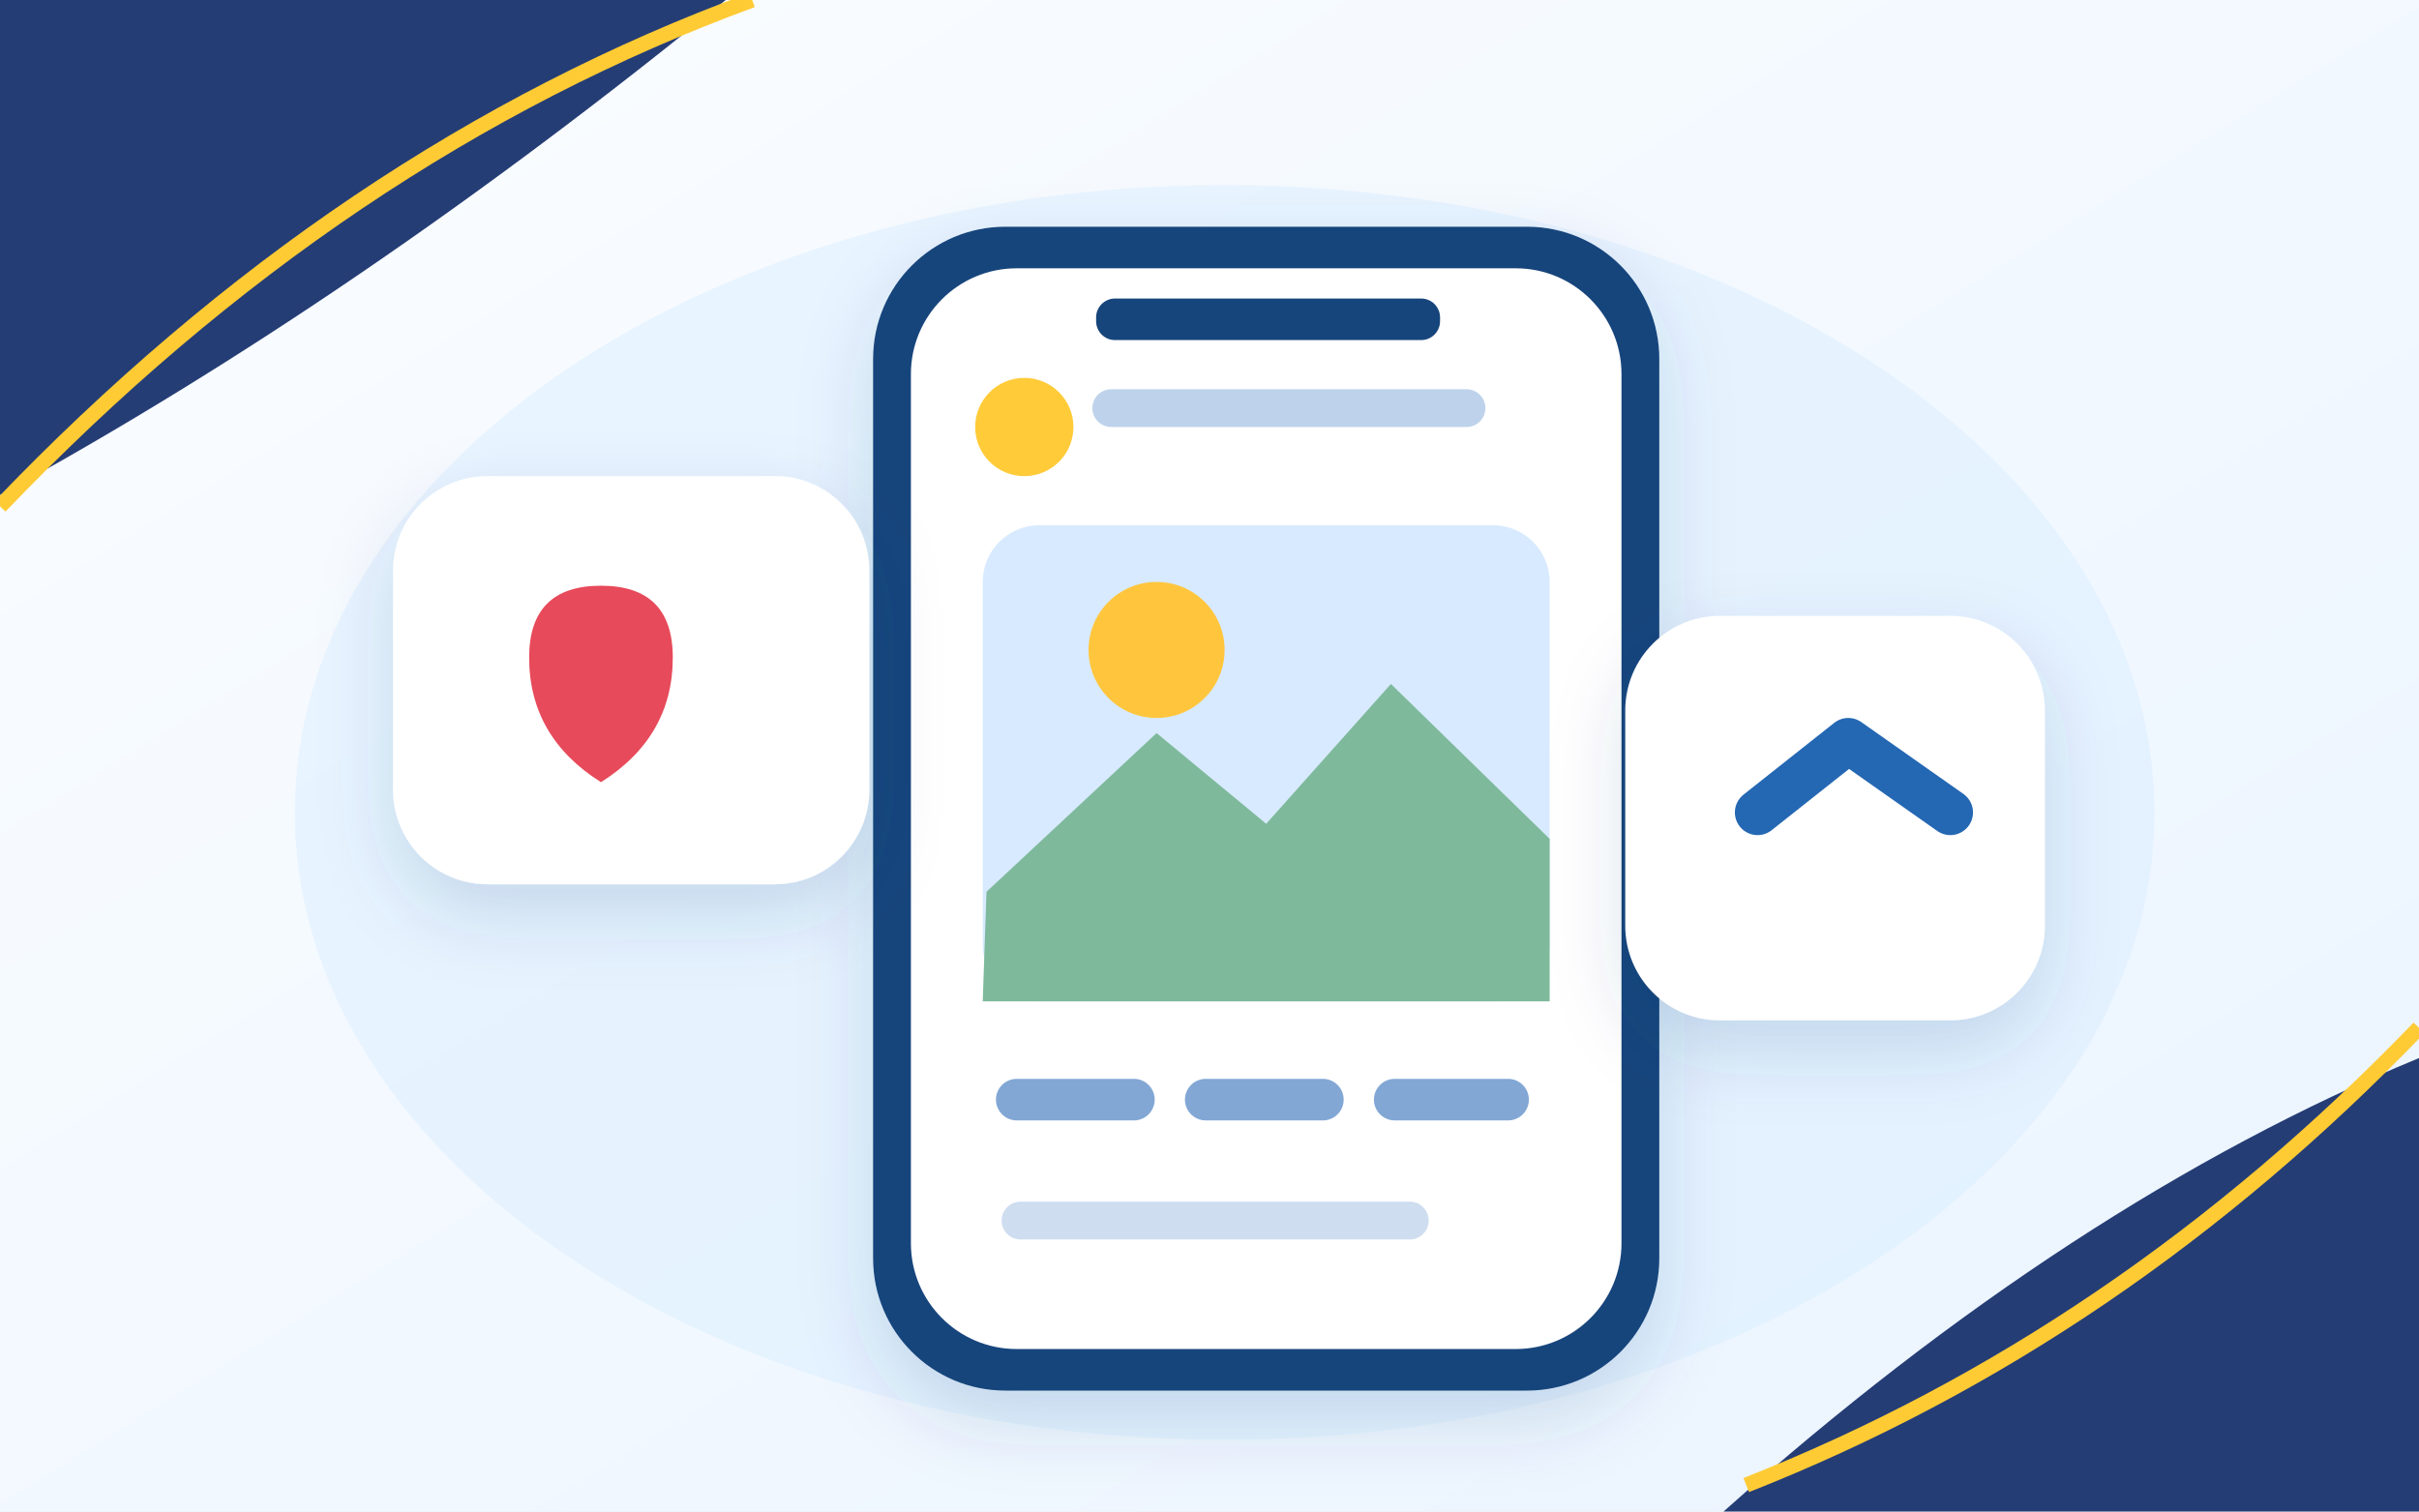
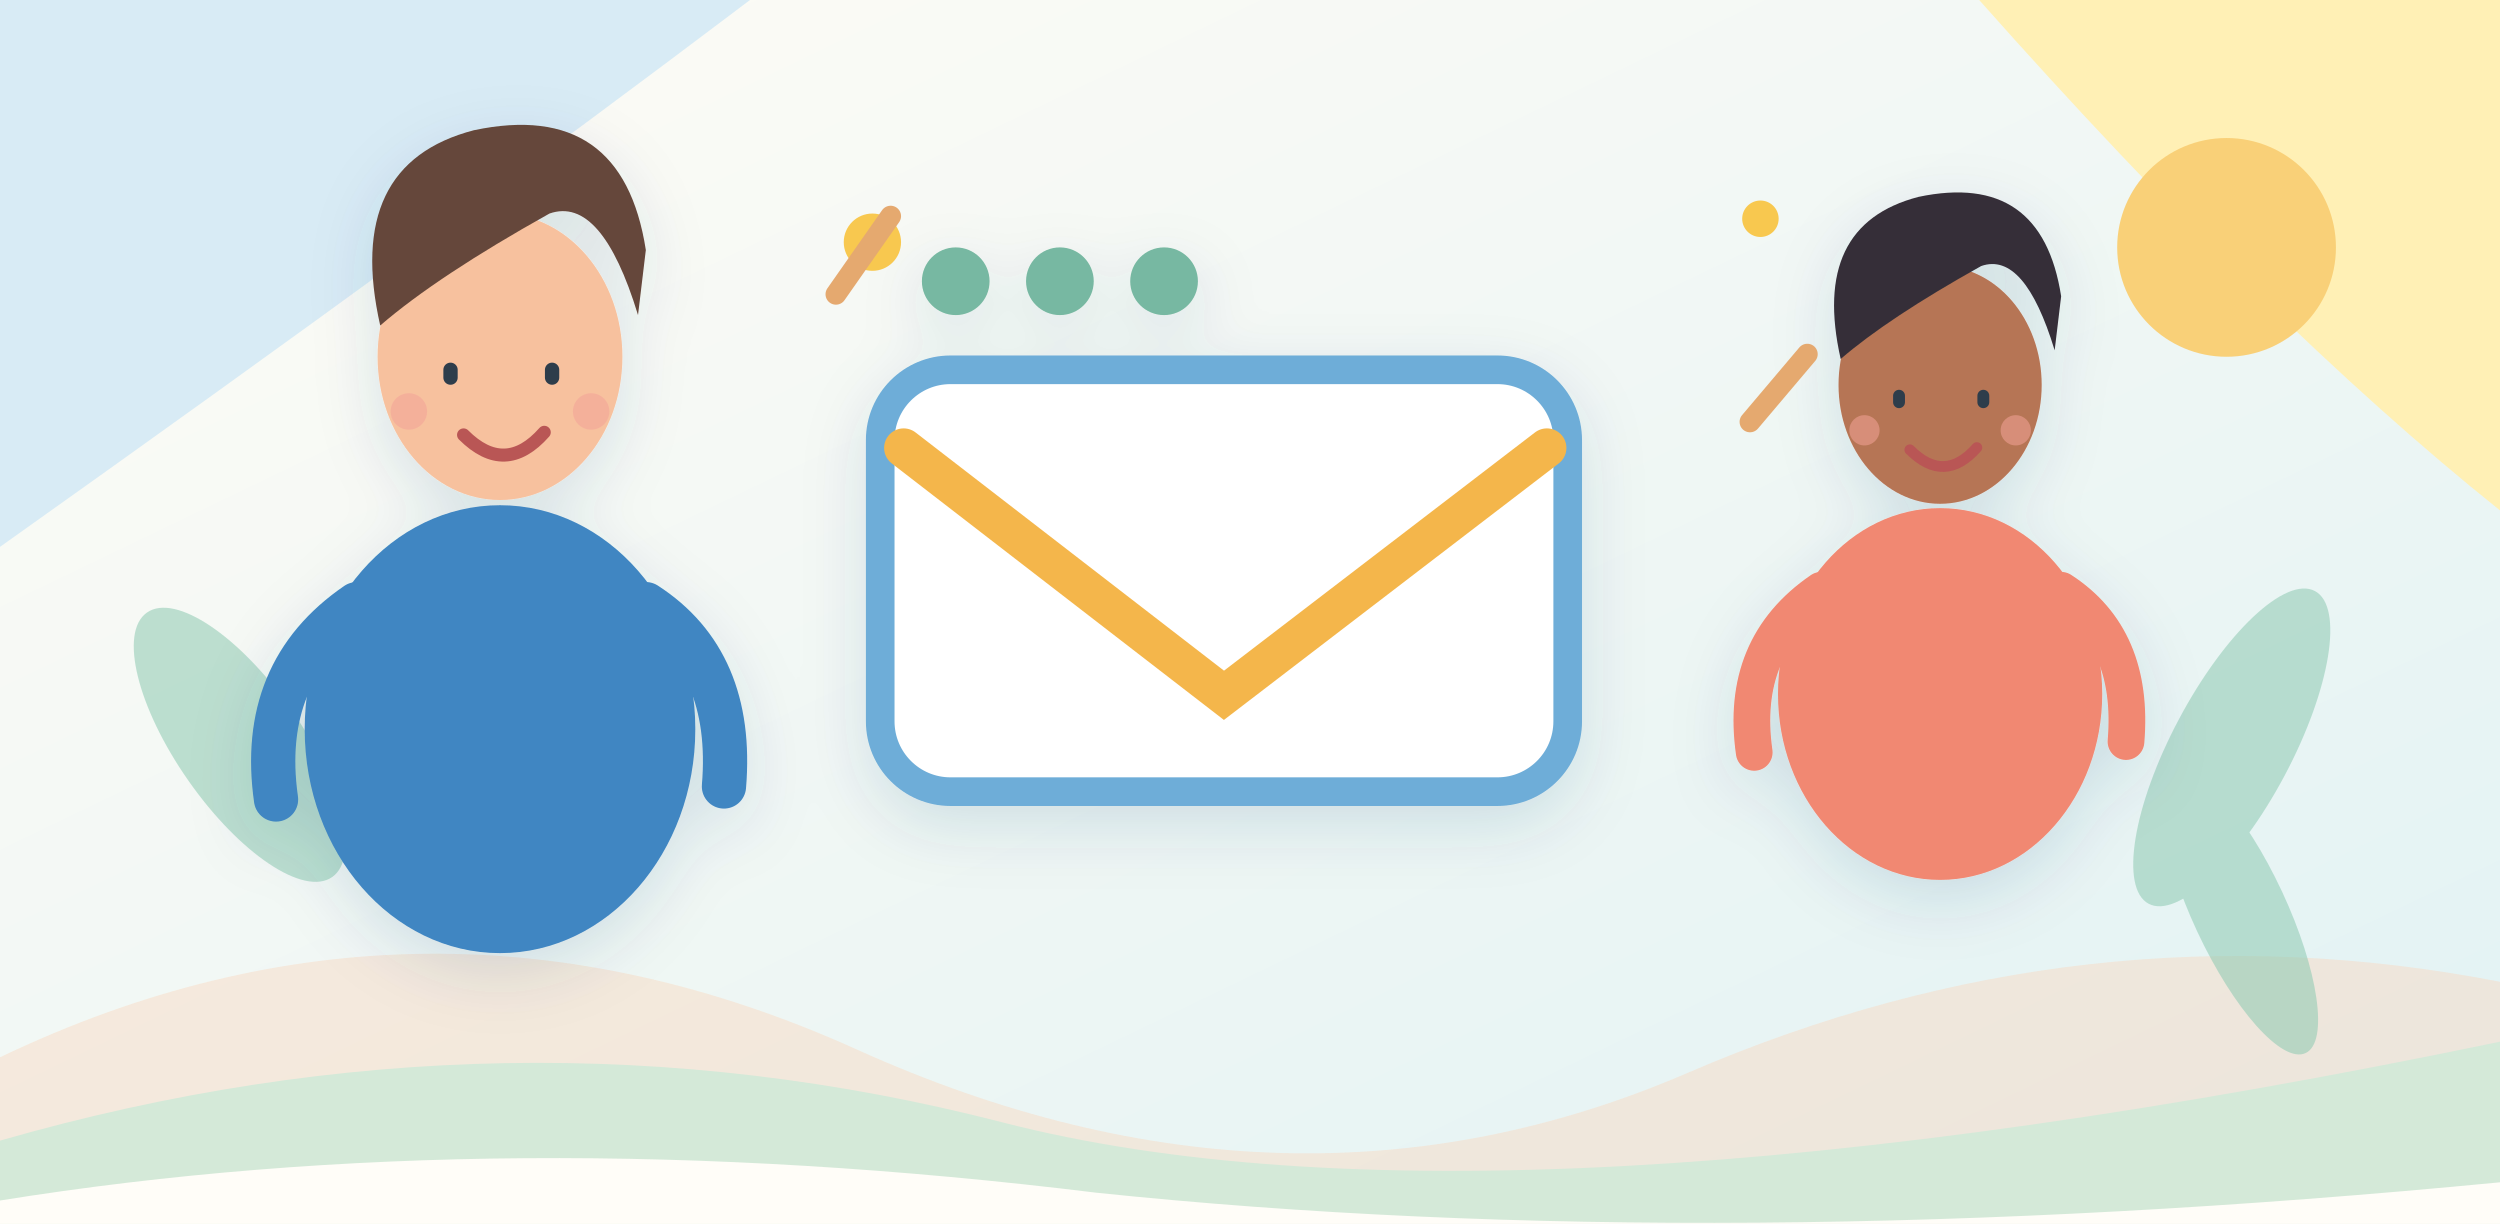
- <svg xmlns="http://www.w3.org/2000/svg" viewBox="0 0 640 400">
+ <svg xmlns="http://www.w3.org/2000/svg" viewBox="0 0 960 470" role="img" aria-label="Ilustração alegre da comunidade escolar">
  <defs>
-     <linearGradient id="b" x1="0" y1="0" x2="1" y2="1">
-       <stop stop-color="#fbfdff" />
-       <stop offset="1" stop-color="#eaf4ff" />
+     <linearGradient id="bg" x2="1" y2="1">
+       <stop stop-color="#FFFCF5" />
+       <stop offset="1" stop-color="#E1F2F4" />
    </linearGradient>
-     <filter id="s" x="-30%" y="-30%" width="160%" height="160%">
-       <feDropShadow dx="0" dy="8" stdDeviation="10" flood-color="#183f7b" flood-opacity=".15" />
+     <filter id="sh">
+       <feDropShadow dx="0" dy="8" stdDeviation="12" flood-color="#1D4978" flood-opacity=".13" />
    </filter>
  </defs>
-   <rect width="640" height="400" fill="url(#b)" />
-   <ellipse cx="324" cy="215" rx="246" ry="166" fill="#d9edff" opacity=".5" />
-   <path d="M0 0h192Q95 79 0 131Z" fill="#253d75" />
-   <path d="M0 134Q90 40 199 0" stroke="#ffcb35" stroke-width="4" fill="none" />
-   <path d="M640 400H456q92-82 184-120Z" fill="#253d75" />
-   <path d="M640 272q-79 82-178 121" stroke="#ffcb35" stroke-width="4" fill="none" />
-   <g filter="url(#s)">
-     <rect x="231" y="60" width="208" height="308" rx="35" fill="#19457b" />
-     <rect x="241" y="71" width="188" height="286" rx="28" fill="#fff" />
-     <rect x="290" y="79" width="91" height="11" rx="5" fill="#19457b" />
-     <circle cx="271" cy="113" r="13" fill="#ffcb38" />
-     <path d="M294 108h94" stroke="#bed3eb" stroke-width="10" stroke-linecap="round" />
-     <rect x="260" y="139" width="150" height="126" rx="15" fill="#d8eaff" />
-     <path d="M261 236 306 194l29 24 33-37 42 41v43H260Z" fill="#7eb99b" />
-     <circle cx="306" cy="172" r="18" fill="#ffc63e" />
-     <path d="M269 291h31m19 0h31m19 0h30" stroke="#82a7d5" stroke-width="11" stroke-linecap="round" />
-     <path d="M270 323h103" stroke="#ceddf0" stroke-width="10" stroke-linecap="round" />
+   <rect width="960" height="470" fill="url(#bg)" />
+   <path d="M0 0h288Q169 90 0 210Z" fill="#D8EBF5" />
+   <path d="M960 0H760Q870 124 960 196Z" fill="#FFF0B5" />
+   <circle cx="855" cy="95" r="42" fill="#F9D078" />
+   <path d="M0 406Q163 328 329 403T648 412T960 377V470H0Z" fill="#F9D7BE" opacity=".45" />
+   <path d="M0 438Q195 382 385 431T960 400V470H0Z" fill="#D4E9D8" />
+   <g opacity=".55" fill="#8CC9B1">
+     <ellipse cx="92" cy="286" rx="24" ry="62" transform="rotate(-35 92 286)" />
+     <ellipse cx="857" cy="287" rx="23" ry="68" transform="rotate(28 857 287)" />
+     <ellipse cx="860" cy="350" rx="18" ry="60" transform="rotate(-25 860 350)" />
  </g>
-   <g filter="url(#s)">
-     <rect x="104" y="126" width="126" height="108" rx="25" fill="#fff" />
-     <rect x="430" y="163" width="111" height="107" rx="25" fill="#fff" />
+   <g filter="url(#sh)">
+     <g transform="translate(192 130) scale(1)">
+       <ellipse cx="0" cy="150" rx="75" ry="86" fill="#3F86C2" />
+       <path d="M-55 102q-38 26-31 75M56 102q34 22 30 70" fill="none" stroke="#3F86C2" stroke-width="17" stroke-linecap="round" />
+       <ellipse cy="7" cx="0" rx="47" ry="55" fill="#F7C19E" />
+       <path d="M-46-5q-14-62 36-75 57-12 66 46l-3 25Q39-55 19-48q-43 24-65 43" fill="#65473A" />
+       <path d="M-19 12v3m39-3v3" fill="none" stroke="#2E3D4C" stroke-width="5.5" stroke-linecap="round" />
+       <path d="M-14 37q16 16 31-1" fill="none" stroke="#B95655" stroke-width="5" stroke-linecap="round" />
+       <circle cx="-35" cy="28" r="7" fill="#F3A298" opacity=".55" />
+       <circle cx="35" cy="28" r="7" fill="#F3A298" opacity=".55" />
+     </g>
+     <g transform="translate(745 142) scale(0.83)">
+       <ellipse cx="0" cy="150" rx="75" ry="86" fill="#F18872" />
+       <path d="M-55 102q-38 26-31 75M56 102q34 22 30 70" fill="none" stroke="#F18872" stroke-width="17" stroke-linecap="round" />
+       <ellipse cy="7" cx="0" rx="47" ry="55" fill="#B67554" />
+       <path d="M-46-5q-14-62 36-75 57-12 66 46l-3 25Q39-55 19-48q-43 24-65 43" fill="#342F39" />
+       <path d="M-19 12v3m39-3v3" fill="none" stroke="#2E3D4C" stroke-width="5.5" stroke-linecap="round" />
+       <path d="M-14 37q16 16 31-1" fill="none" stroke="#B95655" stroke-width="5" stroke-linecap="round" />
+       <circle cx="-35" cy="28" r="7" fill="#F3A298" opacity=".55" />
+       <circle cx="35" cy="28" r="7" fill="#F3A298" opacity=".55" />
+     </g>
+     <g transform="translate(472 220)">
+       <rect x="-134" y="-78" width="264" height="162" rx="27" fill="#fff" stroke="#6EADD8" stroke-width="11" />
+       <path d="m-125-48 123 95 124-95" fill="none" stroke="#F4B64B" stroke-width="15" stroke-linecap="round" />
+       <g fill="#77B8A2">
+         <circle cx="-105" cy="-112" r="13" />
+         <circle cx="-65" cy="-112" r="13" />
+         <circle cx="-25" cy="-112" r="13" />
+       </g>
+     </g>
  </g>
-   <path d="M140 174q0-19 19-19t19 19q0 21-19 33-19-12-19-33Z" fill="#e74a5a" />
-   <path d="m465 215 24-19 27 19" fill="none" stroke="#2467b3" stroke-width="12" stroke-linecap="round" stroke-linejoin="round" />
+   <g fill="#F8C84F">
+     <circle cx="335" cy="93" r="11" />
+     <circle cx="676" cy="84" r="7" />
+   </g>
+   <path d="M321 113l21-30m330 79 22-26" stroke="#E5A96F" stroke-width="8" stroke-linecap="round" />
+   <path d="M0 461q193-31 421-3 239 25 539-4v16H0Z" fill="#FFFDF8" />
</svg>
